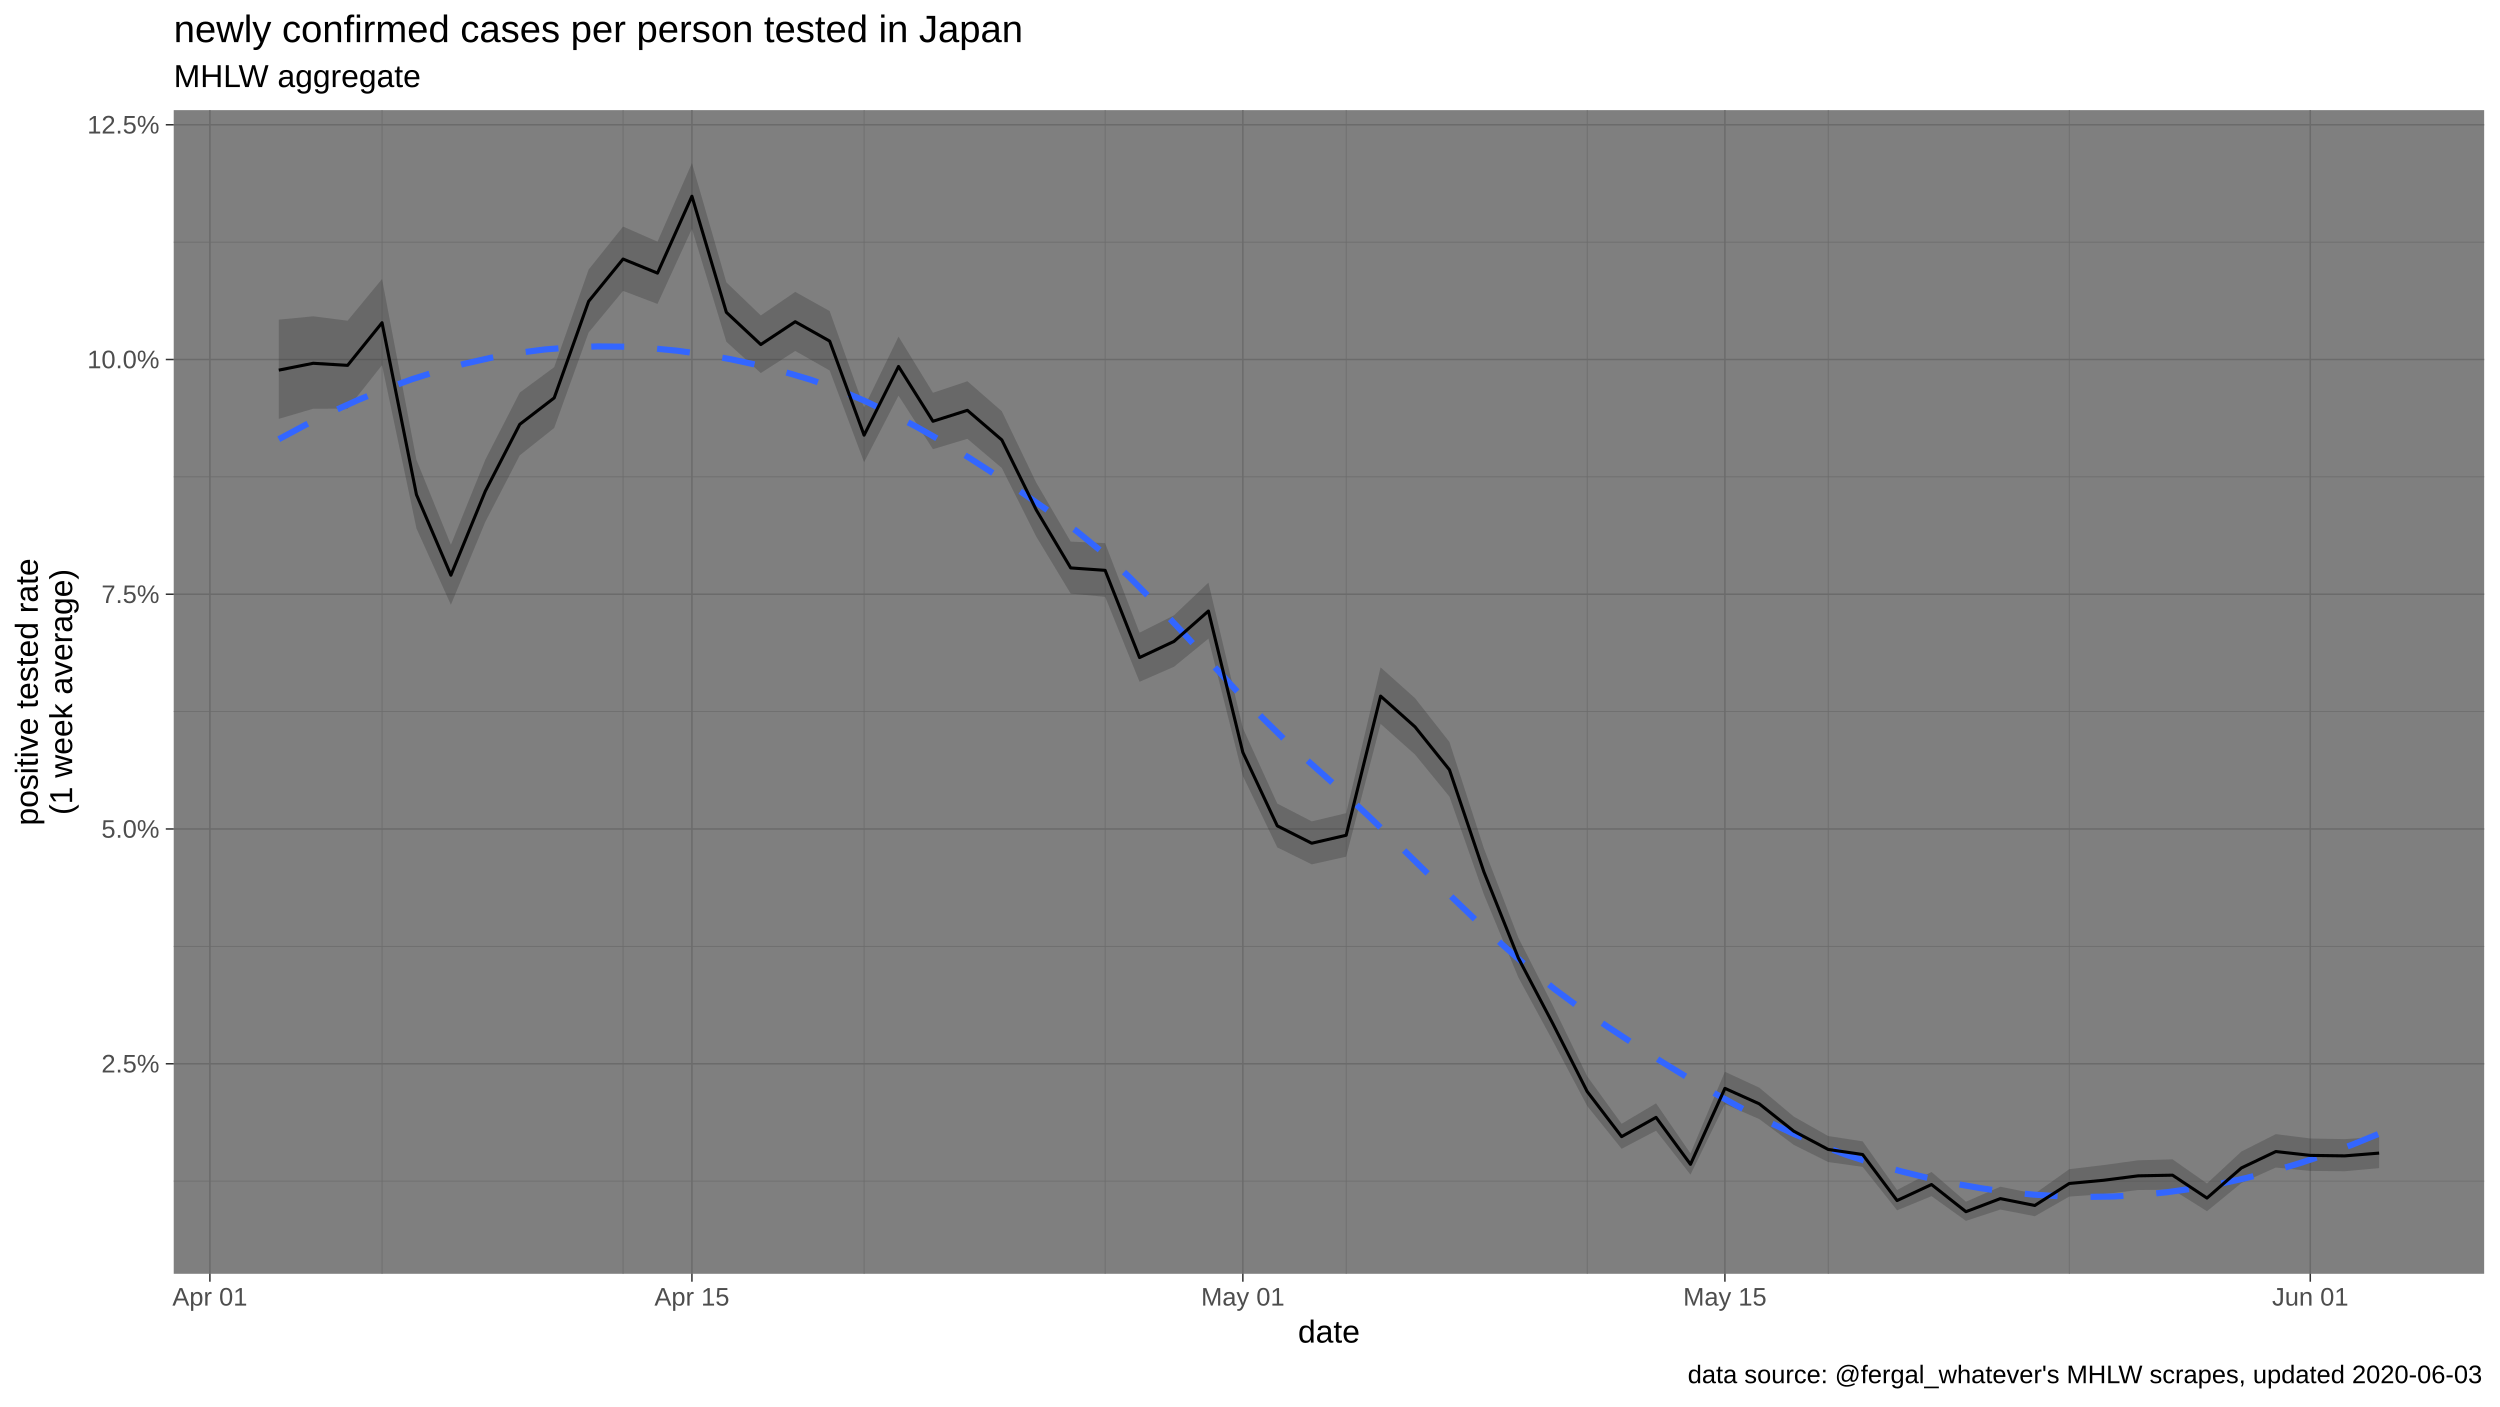
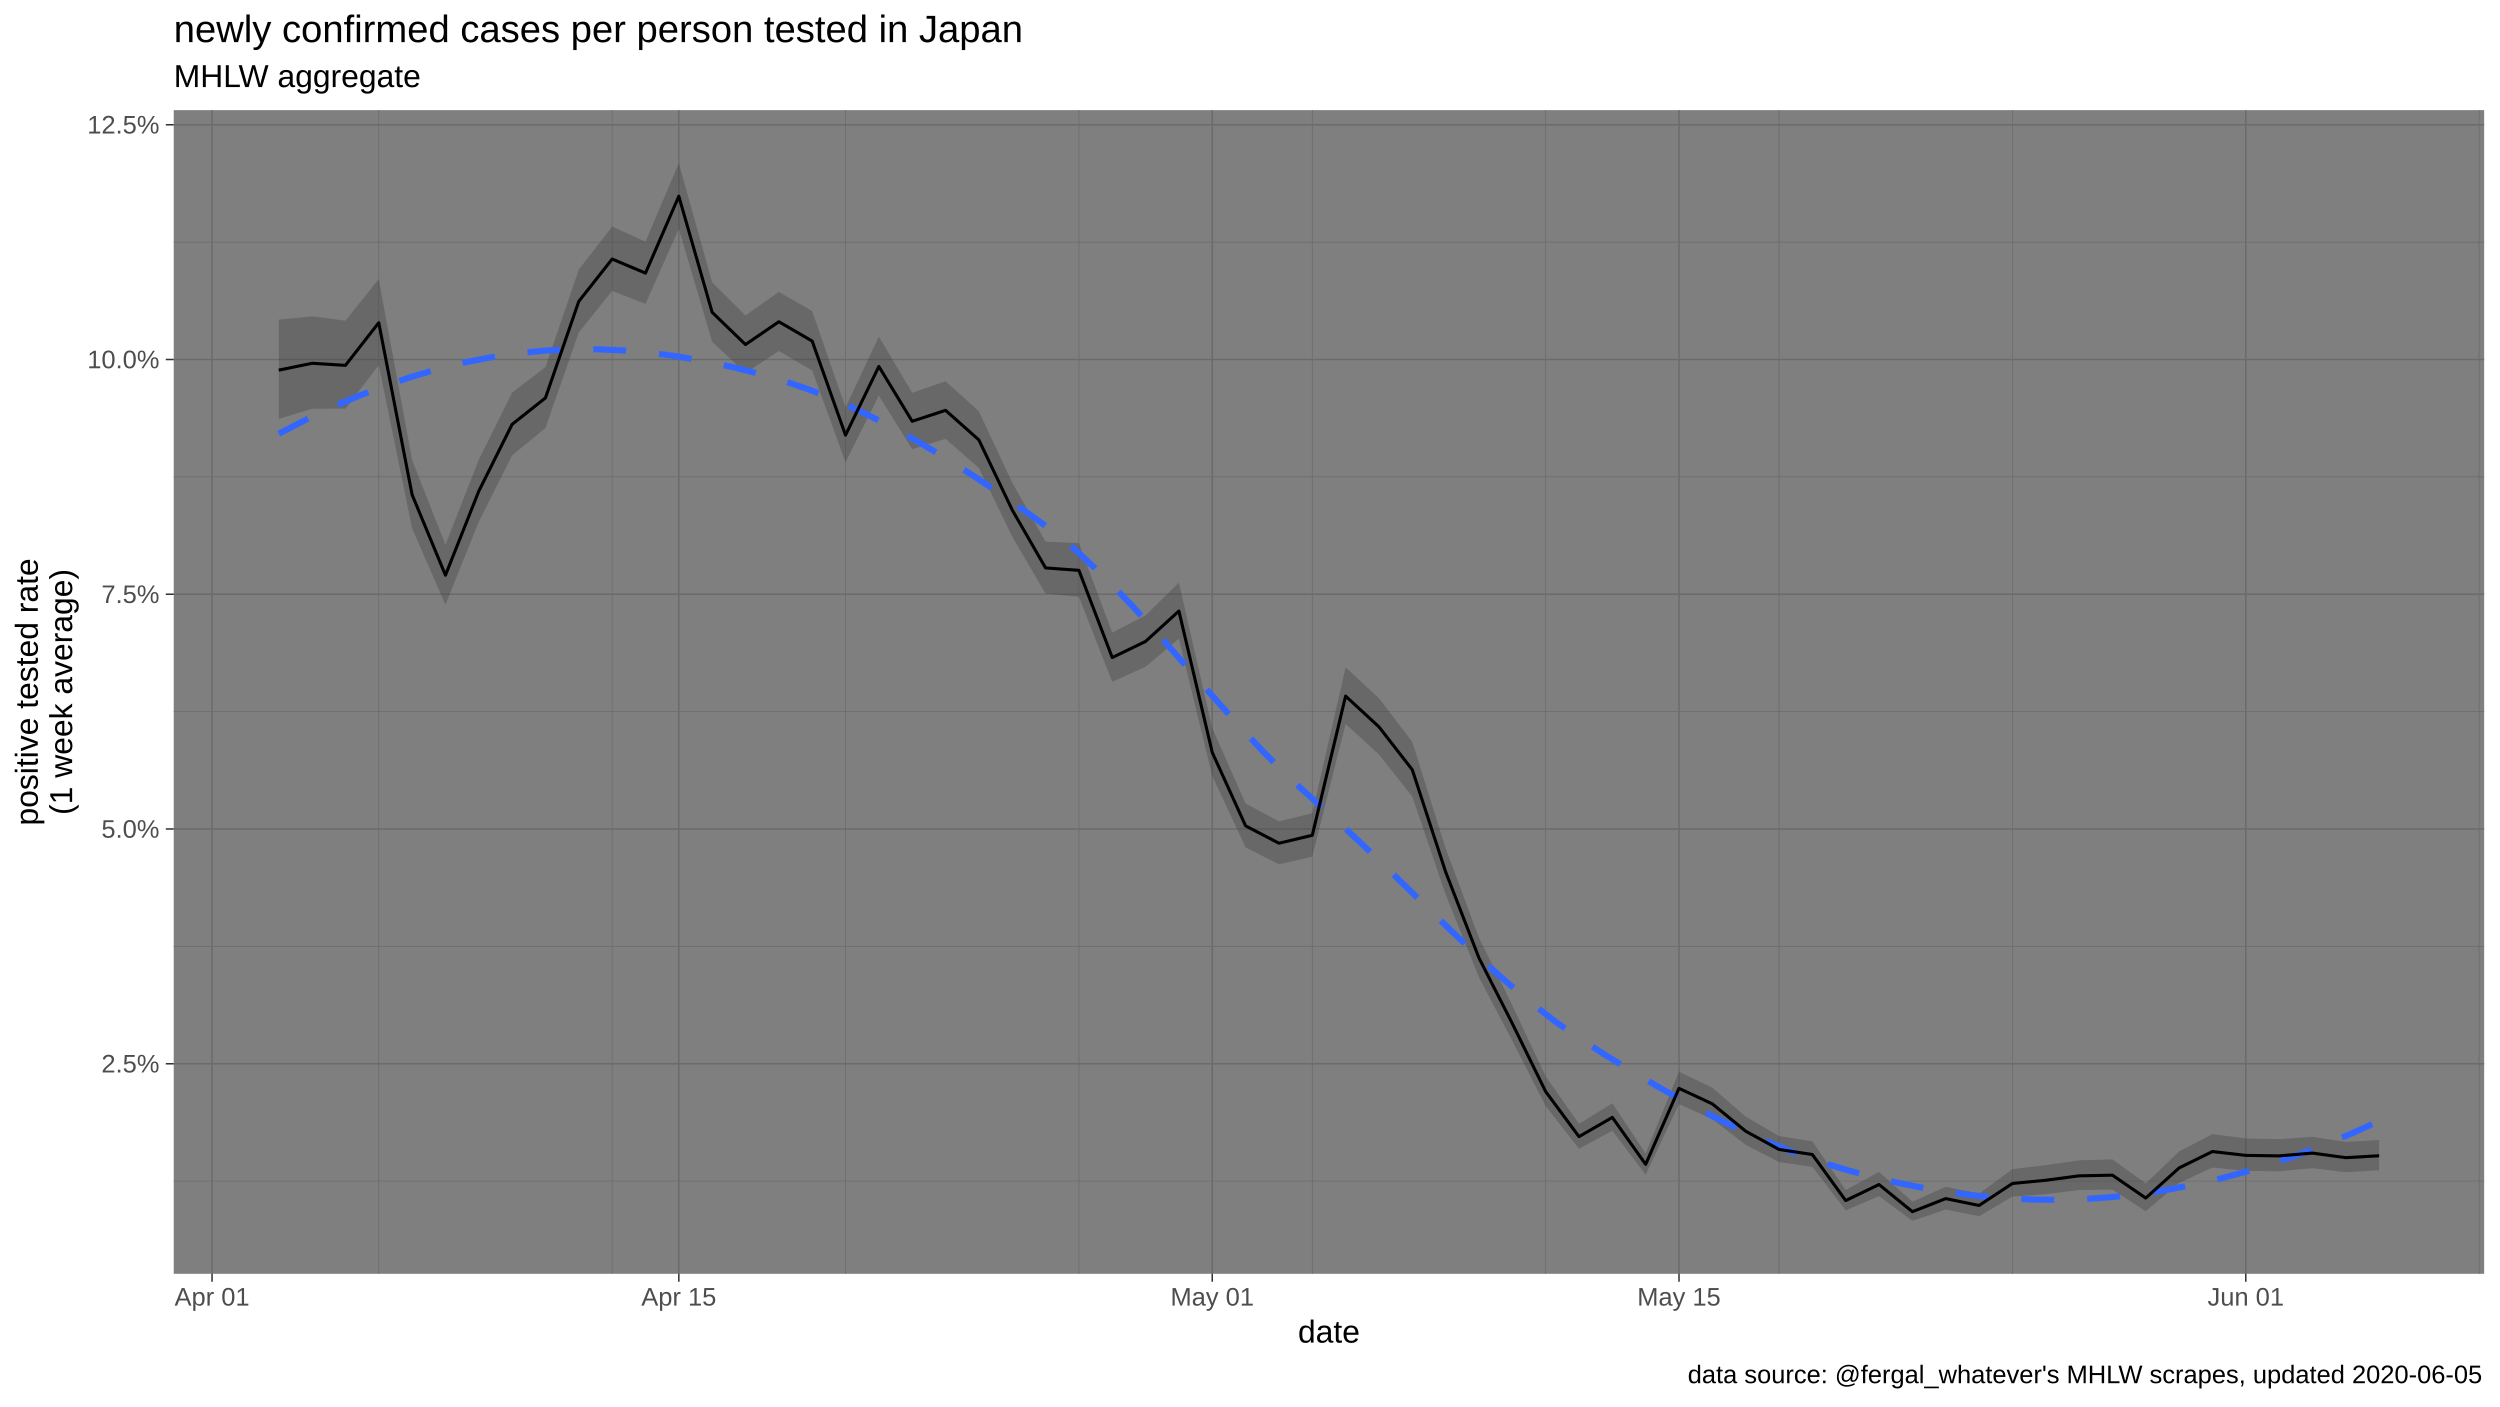
<svg xmlns="http://www.w3.org/2000/svg" viewBox="0 0 864.00 486.00">
  <defs>
    <style type="text/css">
    line, polyline, polygon, path, rect, circle {
      fill: none;
      stroke: #000000;
      stroke-linecap: round;
      stroke-linejoin: round;
      stroke-miterlimit: 10.00;
    }
  </style>
  </defs>
  <rect width="100%" height="100%" style="stroke: none; fill: #FFFFFF;" />
  <rect x="0.00" y="0.00" width="864.00" height="486.00" style="stroke-width: 1.07; stroke: #FFFFFF; fill: #FFFFFF;" />
  <defs>
    <clipPath id="cpNjAuMDR8ODU4LjUyfDQ0MC4yMnwzOC4wNw==">
      <rect x="60.04" y="38.07" width="798.48" height="402.15" />
    </clipPath>
  </defs>
  <rect x="60.04" y="38.07" width="798.48" height="402.15" style="stroke-width: 1.07; stroke: none; fill: #7F7F7F;" clip-path="url(#cpNjAuMDR8ODU4LjUyfDQ0MC4yMnwzOC4wNw==)" />
  <polyline points="60.04,408.19 858.52,408.19 " style="stroke-width: 0.27; stroke: #6B6B6B; stroke-linecap: butt;" clip-path="url(#cpNjAuMDR8ODU4LjUyfDQ0MC4yMnwzOC4wNw==)" />
  <polyline points="60.04,327.06 858.52,327.06 " style="stroke-width: 0.27; stroke: #6B6B6B; stroke-linecap: butt;" clip-path="url(#cpNjAuMDR8ODU4LjUyfDQ0MC4yMnwzOC4wNw==)" />
  <polyline points="60.04,245.94 858.52,245.94 " style="stroke-width: 0.27; stroke: #6B6B6B; stroke-linecap: butt;" clip-path="url(#cpNjAuMDR8ODU4LjUyfDQ0MC4yMnwzOC4wNw==)" />
  <polyline points="60.04,164.81 858.52,164.81 " style="stroke-width: 0.27; stroke: #6B6B6B; stroke-linecap: butt;" clip-path="url(#cpNjAuMDR8ODU4LjUyfDQ0MC4yMnwzOC4wNw==)" />
  <polyline points="60.04,83.68 858.52,83.68 " style="stroke-width: 0.27; stroke: #6B6B6B; stroke-linecap: butt;" clip-path="url(#cpNjAuMDR8ODU4LjUyfDQ0MC4yMnwzOC4wNw==)" />
-   <polyline points="132.03,440.22 132.03,38.07 " style="stroke-width: 0.27; stroke: #6B6B6B; stroke-linecap: butt;" clip-path="url(#cpNjAuMDR8ODU4LjUyfDQ0MC4yMnwzOC4wNw==)" />
-   <polyline points="215.33,440.22 215.33,38.07 " style="stroke-width: 0.27; stroke: #6B6B6B; stroke-linecap: butt;" clip-path="url(#cpNjAuMDR8ODU4LjUyfDQ0MC4yMnwzOC4wNw==)" />
-   <polyline points="298.63,440.22 298.63,38.07 " style="stroke-width: 0.27; stroke: #6B6B6B; stroke-linecap: butt;" clip-path="url(#cpNjAuMDR8ODU4LjUyfDQ0MC4yMnwzOC4wNw==)" />
-   <polyline points="381.93,440.22 381.93,38.07 " style="stroke-width: 0.27; stroke: #6B6B6B; stroke-linecap: butt;" clip-path="url(#cpNjAuMDR8ODU4LjUyfDQ0MC4yMnwzOC4wNw==)" />
-   <polyline points="465.23,440.22 465.23,38.07 " style="stroke-width: 0.27; stroke: #6B6B6B; stroke-linecap: butt;" clip-path="url(#cpNjAuMDR8ODU4LjUyfDQ0MC4yMnwzOC4wNw==)" />
-   <polyline points="548.53,440.22 548.53,38.07 " style="stroke-width: 0.27; stroke: #6B6B6B; stroke-linecap: butt;" clip-path="url(#cpNjAuMDR8ODU4LjUyfDQ0MC4yMnwzOC4wNw==)" />
-   <polyline points="631.83,440.22 631.83,38.07 " style="stroke-width: 0.27; stroke: #6B6B6B; stroke-linecap: butt;" clip-path="url(#cpNjAuMDR8ODU4LjUyfDQ0MC4yMnwzOC4wNw==)" />
-   <polyline points="715.13,440.22 715.13,38.07 " style="stroke-width: 0.27; stroke: #6B6B6B; stroke-linecap: butt;" clip-path="url(#cpNjAuMDR8ODU4LjUyfDQ0MC4yMnwzOC4wNw==)" />
+   <polyline points="130.90,440.22 130.90,38.07 " style="stroke-width: 0.27; stroke: #6B6B6B; stroke-linecap: butt;" clip-path="url(#cpNjAuMDR8ODU4LjUyfDQ0MC4yMnwzOC4wNw==)" />
+   <polyline points="211.56,440.22 211.56,38.07 " style="stroke-width: 0.27; stroke: #6B6B6B; stroke-linecap: butt;" clip-path="url(#cpNjAuMDR8ODU4LjUyfDQ0MC4yMnwzOC4wNw==)" />
+   <polyline points="292.21,440.22 292.21,38.07 " style="stroke-width: 0.27; stroke: #6B6B6B; stroke-linecap: butt;" clip-path="url(#cpNjAuMDR8ODU4LjUyfDQ0MC4yMnwzOC4wNw==)" />
+   <polyline points="372.87,440.22 372.87,38.07 " style="stroke-width: 0.27; stroke: #6B6B6B; stroke-linecap: butt;" clip-path="url(#cpNjAuMDR8ODU4LjUyfDQ0MC4yMnwzOC4wNw==)" />
+   <polyline points="453.52,440.22 453.52,38.07 " style="stroke-width: 0.27; stroke: #6B6B6B; stroke-linecap: butt;" clip-path="url(#cpNjAuMDR8ODU4LjUyfDQ0MC4yMnwzOC4wNw==)" />
+   <polyline points="534.17,440.22 534.17,38.07 " style="stroke-width: 0.27; stroke: #6B6B6B; stroke-linecap: butt;" clip-path="url(#cpNjAuMDR8ODU4LjUyfDQ0MC4yMnwzOC4wNw==)" />
+   <polyline points="614.83,440.22 614.83,38.07 " style="stroke-width: 0.27; stroke: #6B6B6B; stroke-linecap: butt;" clip-path="url(#cpNjAuMDR8ODU4LjUyfDQ0MC4yMnwzOC4wNw==)" />
+   <polyline points="695.48,440.22 695.48,38.07 " style="stroke-width: 0.27; stroke: #6B6B6B; stroke-linecap: butt;" clip-path="url(#cpNjAuMDR8ODU4LjUyfDQ0MC4yMnwzOC4wNw==)" />
+   <polyline points="856.79,440.22 856.79,38.07 " style="stroke-width: 0.27; stroke: #6B6B6B; stroke-linecap: butt;" clip-path="url(#cpNjAuMDR8ODU4LjUyfDQ0MC4yMnwzOC4wNw==)" />
  <polyline points="60.04,367.63 858.52,367.63 " style="stroke-width: 0.53; stroke: #6B6B6B; stroke-linecap: butt;" clip-path="url(#cpNjAuMDR8ODU4LjUyfDQ0MC4yMnwzOC4wNw==)" />
  <polyline points="60.04,286.50 858.52,286.50 " style="stroke-width: 0.53; stroke: #6B6B6B; stroke-linecap: butt;" clip-path="url(#cpNjAuMDR8ODU4LjUyfDQ0MC4yMnwzOC4wNw==)" />
  <polyline points="60.04,205.37 858.52,205.37 " style="stroke-width: 0.53; stroke: #6B6B6B; stroke-linecap: butt;" clip-path="url(#cpNjAuMDR8ODU4LjUyfDQ0MC4yMnwzOC4wNw==)" />
  <polyline points="60.04,124.24 858.52,124.24 " style="stroke-width: 0.53; stroke: #6B6B6B; stroke-linecap: butt;" clip-path="url(#cpNjAuMDR8ODU4LjUyfDQ0MC4yMnwzOC4wNw==)" />
  <polyline points="60.04,43.12 858.52,43.12 " style="stroke-width: 0.53; stroke: #6B6B6B; stroke-linecap: butt;" clip-path="url(#cpNjAuMDR8ODU4LjUyfDQ0MC4yMnwzOC4wNw==)" />
-   <polyline points="72.54,440.22 72.54,38.07 " style="stroke-width: 0.53; stroke: #6B6B6B; stroke-linecap: butt;" clip-path="url(#cpNjAuMDR8ODU4LjUyfDQ0MC4yMnwzOC4wNw==)" />
-   <polyline points="239.13,440.22 239.13,38.07 " style="stroke-width: 0.53; stroke: #6B6B6B; stroke-linecap: butt;" clip-path="url(#cpNjAuMDR8ODU4LjUyfDQ0MC4yMnwzOC4wNw==)" />
-   <polyline points="429.53,440.22 429.53,38.07 " style="stroke-width: 0.53; stroke: #6B6B6B; stroke-linecap: butt;" clip-path="url(#cpNjAuMDR8ODU4LjUyfDQ0MC4yMnwzOC4wNw==)" />
-   <polyline points="596.13,440.22 596.13,38.07 " style="stroke-width: 0.53; stroke: #6B6B6B; stroke-linecap: butt;" clip-path="url(#cpNjAuMDR8ODU4LjUyfDQ0MC4yMnwzOC4wNw==)" />
-   <polyline points="798.43,440.22 798.43,38.07 " style="stroke-width: 0.53; stroke: #6B6B6B; stroke-linecap: butt;" clip-path="url(#cpNjAuMDR8ODU4LjUyfDQ0MC4yMnwzOC4wNw==)" />
-   <polygon points="96.34,110.46 108.24,109.31 120.13,110.83 132.03,96.42 143.93,158.93 155.83,188.26 167.73,158.84 179.63,135.67 191.53,126.88 203.43,93.15 215.33,78.30 227.23,83.51 239.13,56.35 251.03,97.57 262.93,109.02 274.83,100.87 286.73,107.50 298.63,140.82 310.53,116.32 322.43,135.73 334.33,131.75 346.23,142.12 358.13,166.81 370.03,187.17 381.93,187.71 393.83,218.64 405.73,212.66 417.63,201.35 429.53,251.60 441.43,277.71 453.33,283.86 465.23,281.02 477.13,230.64 489.03,241.28 500.93,256.42 512.83,293.16 524.73,324.06 536.63,347.43 548.53,371.95 560.43,388.37 572.33,381.30 584.23,398.61 596.13,370.39 608.03,375.90 619.93,385.89 631.83,392.61 643.73,394.44 655.63,411.25 667.53,405.02 679.43,415.30 691.33,410.12 703.23,412.52 715.13,404.07 727.03,402.64 738.93,401.00 750.83,400.66 762.73,409.00 774.63,397.95 786.53,391.95 798.43,393.45 810.33,393.68 822.23,392.88 822.23,403.71 810.33,404.79 798.43,404.67 786.53,403.51 774.63,408.85 762.73,418.60 750.83,411.14 738.93,411.28 727.03,412.71 715.13,413.54 703.23,420.34 691.33,418.02 679.43,421.94 667.53,413.40 655.63,418.29 643.73,403.28 631.83,401.61 619.93,395.68 608.03,386.78 596.13,381.58 584.23,405.96 572.33,390.78 560.43,397.03 548.53,382.23 536.63,359.72 524.73,337.79 512.83,309.15 500.93,275.32 489.03,260.78 477.13,250.17 465.23,296.08 453.33,298.73 441.43,292.87 429.53,268.20 417.63,220.72 405.73,230.44 393.83,235.64 381.93,206.27 370.03,205.16 358.13,185.46 346.23,161.75 334.33,151.66 322.43,155.24 310.53,136.75 298.63,159.75 286.73,128.04 274.83,121.30 262.93,128.93 251.03,118.12 239.13,79.08 227.23,105.05 215.33,100.53 203.43,114.91 191.53,147.91 179.63,157.37 167.73,180.36 155.83,209.02 143.93,182.64 132.03,126.20 120.13,141.23 108.24,141.26 96.34,144.77 " style="stroke-width: 1.07; stroke: none; fill: #333333; fill-opacity: 0.30;" clip-path="url(#cpNjAuMDR8ODU4LjUyfDQ0MC4yMnwzOC4wNw==)" />
-   <polyline points="96.34,151.80 105.52,146.87 114.71,142.32 123.90,138.17 133.09,134.43 142.28,131.09 151.47,128.17 160.65,125.68 169.84,123.61 179.03,121.97 188.22,120.78 197.41,120.04 206.60,119.72 215.79,119.82 224.97,120.33 234.16,121.22 243.35,122.50 252.54,124.15 261.73,126.15 270.92,128.49 280.11,131.21 289.29,134.51 298.48,138.37 307.67,142.74 316.86,147.56 326.05,152.80 335.24,158.40 344.42,164.32 353.61,170.50 362.80,176.89 371.99,183.49 381.18,190.98 390.37,199.50 399.56,208.77 408.74,218.54 417.93,228.53 427.12,238.47 436.31,248.09 445.50,257.14 454.69,265.34 463.87,273.52 473.06,282.11 482.25,290.97 491.44,299.96 500.63,308.94 509.82,317.77 519.01,326.30 528.19,334.41 537.38,341.94 546.57,348.75 555.76,354.95 564.95,361.00 574.14,366.85 583.33,372.48 592.51,377.84 601.70,382.90 610.89,387.61 620.08,391.93 629.27,395.82 638.46,399.24 647.64,402.17 656.83,404.76 666.02,407.04 675.21,408.99 684.40,410.62 693.59,411.91 702.78,412.86 711.96,413.44 721.15,413.66 730.34,413.51 739.53,412.98 748.72,412.06 757.91,410.78 767.10,409.14 776.28,407.13 785.47,404.76 794.66,402.04 803.85,398.98 813.04,395.56 822.23,391.80 " style="stroke-width: 2.13; stroke: #3366FF; stroke-dasharray: 11.38,11.38; stroke-linecap: butt;" clip-path="url(#cpNjAuMDR8ODU4LjUyfDQ0MC4yMnwzOC4wNw==)" />
-   <polyline points="96.34,127.92 108.24,125.55 120.13,126.27 132.03,111.53 143.93,170.96 155.83,198.79 167.73,169.74 179.63,146.65 191.53,137.51 203.43,104.14 215.33,89.53 227.23,94.39 239.13,67.82 251.03,107.94 262.93,119.07 274.83,111.19 286.73,117.88 298.63,150.39 310.53,126.65 322.43,145.59 334.33,141.81 346.23,152.04 358.13,176.24 370.03,196.27 381.93,197.11 393.83,227.25 405.73,221.67 417.63,211.17 429.53,260.03 441.43,285.42 453.33,291.42 465.23,288.67 477.13,240.57 489.03,251.20 500.93,266.04 512.83,301.31 524.73,331.07 536.63,353.72 548.53,377.23 560.43,392.82 572.33,386.17 584.23,402.39 596.13,376.14 608.03,381.50 619.93,390.94 631.83,397.25 643.73,399.00 655.63,414.91 667.53,409.37 679.43,418.76 691.33,414.24 703.23,416.61 715.13,409.01 727.03,407.90 738.93,406.37 750.83,406.14 762.73,414.05 774.63,403.64 786.53,397.97 798.43,399.30 810.33,399.47 822.23,398.51 " style="stroke-width: 1.07; stroke-linecap: butt;" clip-path="url(#cpNjAuMDR8ODU4LjUyfDQ0MC4yMnwzOC4wNw==)" />
+   <polyline points="73.29,440.22 73.29,38.07 " style="stroke-width: 0.53; stroke: #6B6B6B; stroke-linecap: butt;" clip-path="url(#cpNjAuMDR8ODU4LjUyfDQ0MC4yMnwzOC4wNw==)" />
+   <polyline points="234.60,440.22 234.60,38.07 " style="stroke-width: 0.53; stroke: #6B6B6B; stroke-linecap: butt;" clip-path="url(#cpNjAuMDR8ODU4LjUyfDQ0MC4yMnwzOC4wNw==)" />
+   <polyline points="418.95,440.22 418.95,38.07 " style="stroke-width: 0.53; stroke: #6B6B6B; stroke-linecap: butt;" clip-path="url(#cpNjAuMDR8ODU4LjUyfDQ0MC4yMnwzOC4wNw==)" />
+   <polyline points="580.26,440.22 580.26,38.07 " style="stroke-width: 0.53; stroke: #6B6B6B; stroke-linecap: butt;" clip-path="url(#cpNjAuMDR8ODU4LjUyfDQ0MC4yMnwzOC4wNw==)" />
+   <polyline points="776.14,440.22 776.14,38.07 " style="stroke-width: 0.53; stroke: #6B6B6B; stroke-linecap: butt;" clip-path="url(#cpNjAuMDR8ODU4LjUyfDQ0MC4yMnwzOC4wNw==)" />
+   <polygon points="96.34,110.46 107.86,109.31 119.38,110.83 130.90,96.42 142.42,158.93 153.95,188.26 165.47,158.84 176.99,135.67 188.51,126.88 200.03,93.15 211.56,78.30 223.08,83.51 234.60,56.35 246.12,97.57 257.64,109.02 269.17,100.87 280.69,107.50 292.21,140.82 303.73,116.32 315.25,135.73 326.78,131.75 338.30,142.12 349.82,166.81 361.34,187.17 372.87,187.71 384.39,218.64 395.91,212.66 407.43,201.35 418.95,251.60 430.48,277.71 442.00,283.86 453.52,281.02 465.04,230.64 476.56,241.28 488.09,256.42 499.61,293.16 511.13,324.06 522.65,347.43 534.17,371.95 545.70,388.37 557.22,381.30 568.74,398.61 580.26,370.39 591.78,375.90 603.31,385.89 614.83,392.61 626.35,394.44 637.87,411.25 649.39,405.02 660.92,415.30 672.44,410.12 683.96,412.52 695.48,404.07 707.01,402.64 718.53,401.00 730.05,400.66 741.57,409.00 753.09,397.95 764.62,391.95 776.14,393.45 787.66,393.68 799.18,392.88 810.70,394.64 822.23,393.99 822.23,404.47 810.70,405.13 799.18,403.71 787.66,404.79 776.14,404.67 764.62,403.51 753.09,408.85 741.57,418.60 730.05,411.14 718.53,411.28 707.01,412.71 695.48,413.54 683.96,420.34 672.44,418.02 660.92,421.94 649.39,413.40 637.87,418.29 626.35,403.28 614.83,401.61 603.31,395.68 591.78,386.78 580.26,381.58 568.74,405.96 557.22,390.78 545.70,397.03 534.17,382.23 522.65,359.72 511.13,337.79 499.61,309.15 488.09,275.32 476.56,260.78 465.04,250.17 453.52,296.08 442.00,298.73 430.48,292.87 418.95,268.20 407.43,220.72 395.91,230.44 384.39,235.64 372.87,206.27 361.34,205.16 349.82,185.46 338.30,161.75 326.78,151.66 315.25,155.24 303.73,136.75 292.21,159.75 280.69,128.04 269.17,121.30 257.64,128.93 246.12,118.12 234.60,79.08 223.08,105.05 211.56,100.53 200.03,114.91 188.51,147.91 176.99,157.37 165.47,180.36 153.95,209.02 142.42,182.64 130.90,126.20 119.38,141.23 107.86,141.26 96.34,144.77 " style="stroke-width: 1.07; stroke: none; fill: #333333; fill-opacity: 0.30;" clip-path="url(#cpNjAuMDR8ODU4LjUyfDQ0MC4yMnwzOC4wNw==)" />
+   <polyline points="96.34,149.90 105.52,145.15 114.71,140.80 123.90,136.85 133.09,133.32 142.28,130.20 151.47,127.51 160.65,125.25 169.84,123.44 179.03,122.08 188.22,121.18 197.41,120.74 206.60,120.72 215.79,121.13 224.97,121.95 234.16,123.17 243.35,124.76 252.54,126.71 261.73,129.02 270.92,131.67 280.11,134.81 289.29,138.50 298.48,142.68 307.67,147.33 316.86,152.41 326.05,157.87 335.24,163.68 344.42,169.79 353.61,176.17 362.80,182.80 371.99,190.32 381.18,198.94 390.37,208.39 399.56,218.44 408.74,228.82 417.93,239.29 427.12,249.60 436.31,259.49 445.50,268.72 454.69,277.05 463.87,285.30 473.06,293.95 482.25,302.86 491.44,311.86 500.63,320.81 509.82,329.55 519.01,337.92 528.19,345.78 537.38,352.97 546.57,359.34 555.76,365.21 564.95,370.85 574.14,376.22 583.33,381.32 592.51,386.10 601.70,390.55 610.89,394.63 620.08,398.32 629.27,401.59 638.46,404.42 647.64,406.87 656.83,409.00 666.02,410.80 675.21,412.26 684.40,413.39 693.59,414.16 702.78,414.59 711.96,414.65 721.15,414.35 730.34,413.67 739.53,412.63 748.72,411.24 757.91,409.49 767.10,407.38 776.28,404.92 785.47,402.11 794.66,398.95 803.85,395.44 813.04,391.59 822.23,387.39 " style="stroke-width: 2.13; stroke: #3366FF; stroke-dasharray: 11.38,11.38; stroke-linecap: butt;" clip-path="url(#cpNjAuMDR8ODU4LjUyfDQ0MC4yMnwzOC4wNw==)" />
+   <polyline points="96.34,127.92 107.86,125.55 119.38,126.27 130.90,111.53 142.42,170.96 153.95,198.79 165.47,169.74 176.99,146.65 188.51,137.51 200.03,104.14 211.56,89.53 223.08,94.39 234.60,67.82 246.12,107.94 257.64,119.07 269.17,111.19 280.69,117.88 292.21,150.39 303.73,126.65 315.25,145.59 326.78,141.81 338.30,152.04 349.82,176.24 361.34,196.27 372.87,197.11 384.39,227.25 395.91,221.67 407.43,211.17 418.95,260.03 430.48,285.42 442.00,291.42 453.52,288.67 465.04,240.57 476.56,251.20 488.09,266.04 499.61,301.31 511.13,331.07 522.65,353.72 534.17,377.23 545.70,392.82 557.22,386.17 568.74,402.39 580.26,376.14 591.78,381.50 603.31,390.94 614.83,397.25 626.35,399.00 637.87,414.91 649.39,409.37 660.92,418.76 672.44,414.24 683.96,416.61 695.48,409.01 707.01,407.90 718.53,406.37 730.05,406.14 741.57,414.05 753.09,403.64 764.62,397.97 776.14,399.30 787.66,399.47 799.18,398.51 810.70,400.09 822.23,399.43 " style="stroke-width: 1.07; stroke-linecap: butt;" clip-path="url(#cpNjAuMDR8ODU4LjUyfDQ0MC4yMnwzOC4wNw==)" />
  <defs>
    <clipPath id="cpMC4wMHw4NjQuMDB8NDg2LjAwfDAuMDA=">
      <rect x="0.00" y="0.00" width="864.00" height="486.00" />
    </clipPath>
  </defs>
  <g clip-path="url(#cpMC4wMHw4NjQuMDB8NDg2LjAwfDAuMDA=)">
    <text x="35.05" y="370.65" style="font-size: 8.80px; fill: #4D4D4D; font-family: Liberation Sans;" textLength="20.06px" lengthAdjust="spacingAndGlyphs">2.5%</text>
  </g>
  <g clip-path="url(#cpMC4wMHw4NjQuMDB8NDg2LjAwfDAuMDA=)">
    <text x="35.05" y="289.53" style="font-size: 8.80px; fill: #4D4D4D; font-family: Liberation Sans;" textLength="20.06px" lengthAdjust="spacingAndGlyphs">5.0%</text>
  </g>
  <g clip-path="url(#cpMC4wMHw4NjQuMDB8NDg2LjAwfDAuMDA=)">
    <text x="35.05" y="208.40" style="font-size: 8.80px; fill: #4D4D4D; font-family: Liberation Sans;" textLength="20.06px" lengthAdjust="spacingAndGlyphs">7.5%</text>
  </g>
  <g clip-path="url(#cpMC4wMHw4NjQuMDB8NDg2LjAwfDAuMDA=)">
    <text x="30.16" y="127.27" style="font-size: 8.80px; fill: #4D4D4D; font-family: Liberation Sans;" textLength="24.95px" lengthAdjust="spacingAndGlyphs">10.0%</text>
  </g>
  <g clip-path="url(#cpMC4wMHw4NjQuMDB8NDg2LjAwfDAuMDA=)">
    <text x="30.16" y="46.14" style="font-size: 8.80px; fill: #4D4D4D; font-family: Liberation Sans;" textLength="24.95px" lengthAdjust="spacingAndGlyphs">12.5%</text>
  </g>
  <polyline points="57.30,367.63 60.04,367.63 " style="stroke-width: 0.53; stroke: #333333; stroke-linecap: butt;" clip-path="url(#cpMC4wMHw4NjQuMDB8NDg2LjAwfDAuMDA=)" />
  <polyline points="57.30,286.50 60.04,286.50 " style="stroke-width: 0.53; stroke: #333333; stroke-linecap: butt;" clip-path="url(#cpMC4wMHw4NjQuMDB8NDg2LjAwfDAuMDA=)" />
  <polyline points="57.30,205.37 60.04,205.37 " style="stroke-width: 0.53; stroke: #333333; stroke-linecap: butt;" clip-path="url(#cpMC4wMHw4NjQuMDB8NDg2LjAwfDAuMDA=)" />
  <polyline points="57.30,124.24 60.04,124.24 " style="stroke-width: 0.53; stroke: #333333; stroke-linecap: butt;" clip-path="url(#cpMC4wMHw4NjQuMDB8NDg2LjAwfDAuMDA=)" />
  <polyline points="57.30,43.12 60.04,43.12 " style="stroke-width: 0.53; stroke: #333333; stroke-linecap: butt;" clip-path="url(#cpMC4wMHw4NjQuMDB8NDg2LjAwfDAuMDA=)" />
-   <polyline points="72.54,442.96 72.54,440.22 " style="stroke-width: 0.53; stroke: #333333; stroke-linecap: butt;" clip-path="url(#cpMC4wMHw4NjQuMDB8NDg2LjAwfDAuMDA=)" />
-   <polyline points="239.13,442.96 239.13,440.22 " style="stroke-width: 0.53; stroke: #333333; stroke-linecap: butt;" clip-path="url(#cpMC4wMHw4NjQuMDB8NDg2LjAwfDAuMDA=)" />
-   <polyline points="429.53,442.96 429.53,440.22 " style="stroke-width: 0.53; stroke: #333333; stroke-linecap: butt;" clip-path="url(#cpMC4wMHw4NjQuMDB8NDg2LjAwfDAuMDA=)" />
-   <polyline points="596.13,442.96 596.13,440.22 " style="stroke-width: 0.53; stroke: #333333; stroke-linecap: butt;" clip-path="url(#cpMC4wMHw4NjQuMDB8NDg2LjAwfDAuMDA=)" />
-   <polyline points="798.43,442.96 798.43,440.22 " style="stroke-width: 0.53; stroke: #333333; stroke-linecap: butt;" clip-path="url(#cpMC4wMHw4NjQuMDB8NDg2LjAwfDAuMDA=)" />
+   <polyline points="73.29,442.96 73.29,440.22 " style="stroke-width: 0.53; stroke: #333333; stroke-linecap: butt;" clip-path="url(#cpMC4wMHw4NjQuMDB8NDg2LjAwfDAuMDA=)" />
+   <polyline points="234.60,442.96 234.60,440.22 " style="stroke-width: 0.53; stroke: #333333; stroke-linecap: butt;" clip-path="url(#cpMC4wMHw4NjQuMDB8NDg2LjAwfDAuMDA=)" />
+   <polyline points="418.95,442.96 418.95,440.22 " style="stroke-width: 0.53; stroke: #333333; stroke-linecap: butt;" clip-path="url(#cpMC4wMHw4NjQuMDB8NDg2LjAwfDAuMDA=)" />
+   <polyline points="580.26,442.96 580.26,440.22 " style="stroke-width: 0.53; stroke: #333333; stroke-linecap: butt;" clip-path="url(#cpMC4wMHw4NjQuMDB8NDg2LjAwfDAuMDA=)" />
+   <polyline points="776.14,442.96 776.14,440.22 " style="stroke-width: 0.53; stroke: #333333; stroke-linecap: butt;" clip-path="url(#cpMC4wMHw4NjQuMDB8NDg2LjAwfDAuMDA=)" />
  <g clip-path="url(#cpMC4wMHw4NjQuMDB8NDg2LjAwfDAuMDA=)">
-     <text x="59.57" y="451.21" style="font-size: 8.80px; fill: #4D4D4D; font-family: Liberation Sans;" textLength="25.93px" lengthAdjust="spacingAndGlyphs">Apr 01</text>
+     <text x="60.33" y="451.21" style="font-size: 8.80px; fill: #4D4D4D; font-family: Liberation Sans;" textLength="25.93px" lengthAdjust="spacingAndGlyphs">Apr 01</text>
  </g>
  <g clip-path="url(#cpMC4wMHw4NjQuMDB8NDg2LjAwfDAuMDA=)">
-     <text x="226.17" y="451.21" style="font-size: 8.80px; fill: #4D4D4D; font-family: Liberation Sans;" textLength="25.93px" lengthAdjust="spacingAndGlyphs">Apr 15</text>
+     <text x="221.64" y="451.21" style="font-size: 8.80px; fill: #4D4D4D; font-family: Liberation Sans;" textLength="25.93px" lengthAdjust="spacingAndGlyphs">Apr 15</text>
  </g>
  <g clip-path="url(#cpMC4wMHw4NjQuMDB8NDg2LjAwfDAuMDA=)">
-     <text x="415.10" y="451.21" style="font-size: 8.80px; fill: #4D4D4D; font-family: Liberation Sans;" textLength="28.86px" lengthAdjust="spacingAndGlyphs">May 01</text>
+     <text x="404.52" y="451.21" style="font-size: 8.80px; fill: #4D4D4D; font-family: Liberation Sans;" textLength="28.86px" lengthAdjust="spacingAndGlyphs">May 01</text>
  </g>
  <g clip-path="url(#cpMC4wMHw4NjQuMDB8NDg2LjAwfDAuMDA=)">
-     <text x="581.70" y="451.21" style="font-size: 8.80px; fill: #4D4D4D; font-family: Liberation Sans;" textLength="28.86px" lengthAdjust="spacingAndGlyphs">May 15</text>
+     <text x="565.83" y="451.21" style="font-size: 8.80px; fill: #4D4D4D; font-family: Liberation Sans;" textLength="28.86px" lengthAdjust="spacingAndGlyphs">May 15</text>
  </g>
  <g clip-path="url(#cpMC4wMHw4NjQuMDB8NDg2LjAwfDAuMDA=)">
-     <text x="785.22" y="451.21" style="font-size: 8.80px; fill: #4D4D4D; font-family: Liberation Sans;" textLength="26.42px" lengthAdjust="spacingAndGlyphs">Jun 01</text>
+     <text x="762.93" y="451.21" style="font-size: 8.80px; fill: #4D4D4D; font-family: Liberation Sans;" textLength="26.42px" lengthAdjust="spacingAndGlyphs">Jun 01</text>
  </g>
  <g clip-path="url(#cpMC4wMHw4NjQuMDB8NDg2LjAwfDAuMDA=)">
    <text x="448.58" y="464.01" style="font-size: 11.00px; font-family: Liberation Sans;" textLength="21.41px" lengthAdjust="spacingAndGlyphs">date</text>
  </g>
  <g clip-path="url(#cpMC4wMHw4NjQuMDB8NDg2LjAwfDAuMDA=)">
    <text transform="translate(13.05,285.31) rotate(-90)" style="font-size: 11.00px; font-family: Liberation Sans;" textLength="92.33px" lengthAdjust="spacingAndGlyphs">positive tested rate</text>
  </g>
  <g clip-path="url(#cpMC4wMHw4NjQuMDB8NDg2LjAwfDAuMDA=)">
    <text transform="translate(24.93,281.64) rotate(-90)" style="font-size: 11.00px; font-family: Liberation Sans;" textLength="84.99px" lengthAdjust="spacingAndGlyphs">(1 week average)</text>
  </g>
  <g clip-path="url(#cpMC4wMHw4NjQuMDB8NDg2LjAwfDAuMDA=)">
    <text x="60.04" y="30.10" style="font-size: 11.00px; font-family: Liberation Sans;" textLength="86.21px" lengthAdjust="spacingAndGlyphs">MHLW aggregate</text>
  </g>
  <g clip-path="url(#cpMC4wMHw4NjQuMDB8NDg2LjAwfDAuMDA=)">
    <text x="60.04" y="14.56" style="font-size: 13.20px; font-family: Liberation Sans;" textLength="293.49px" lengthAdjust="spacingAndGlyphs">newly confirmed cases per person tested in Japan</text>
  </g>
  <g clip-path="url(#cpMC4wMHw4NjQuMDB8NDg2LjAwfDAuMDA=)">
-     <text x="583.27" y="478.03" style="font-size: 8.80px; font-family: Liberation Sans;" textLength="275.25px" lengthAdjust="spacingAndGlyphs">data source: @fergal_whatever's MHLW scrapes, updated 2020-06-03</text>
+     <text x="583.27" y="478.03" style="font-size: 8.80px; font-family: Liberation Sans;" textLength="275.25px" lengthAdjust="spacingAndGlyphs">data source: @fergal_whatever's MHLW scrapes, updated 2020-06-05</text>
  </g>
</svg>
